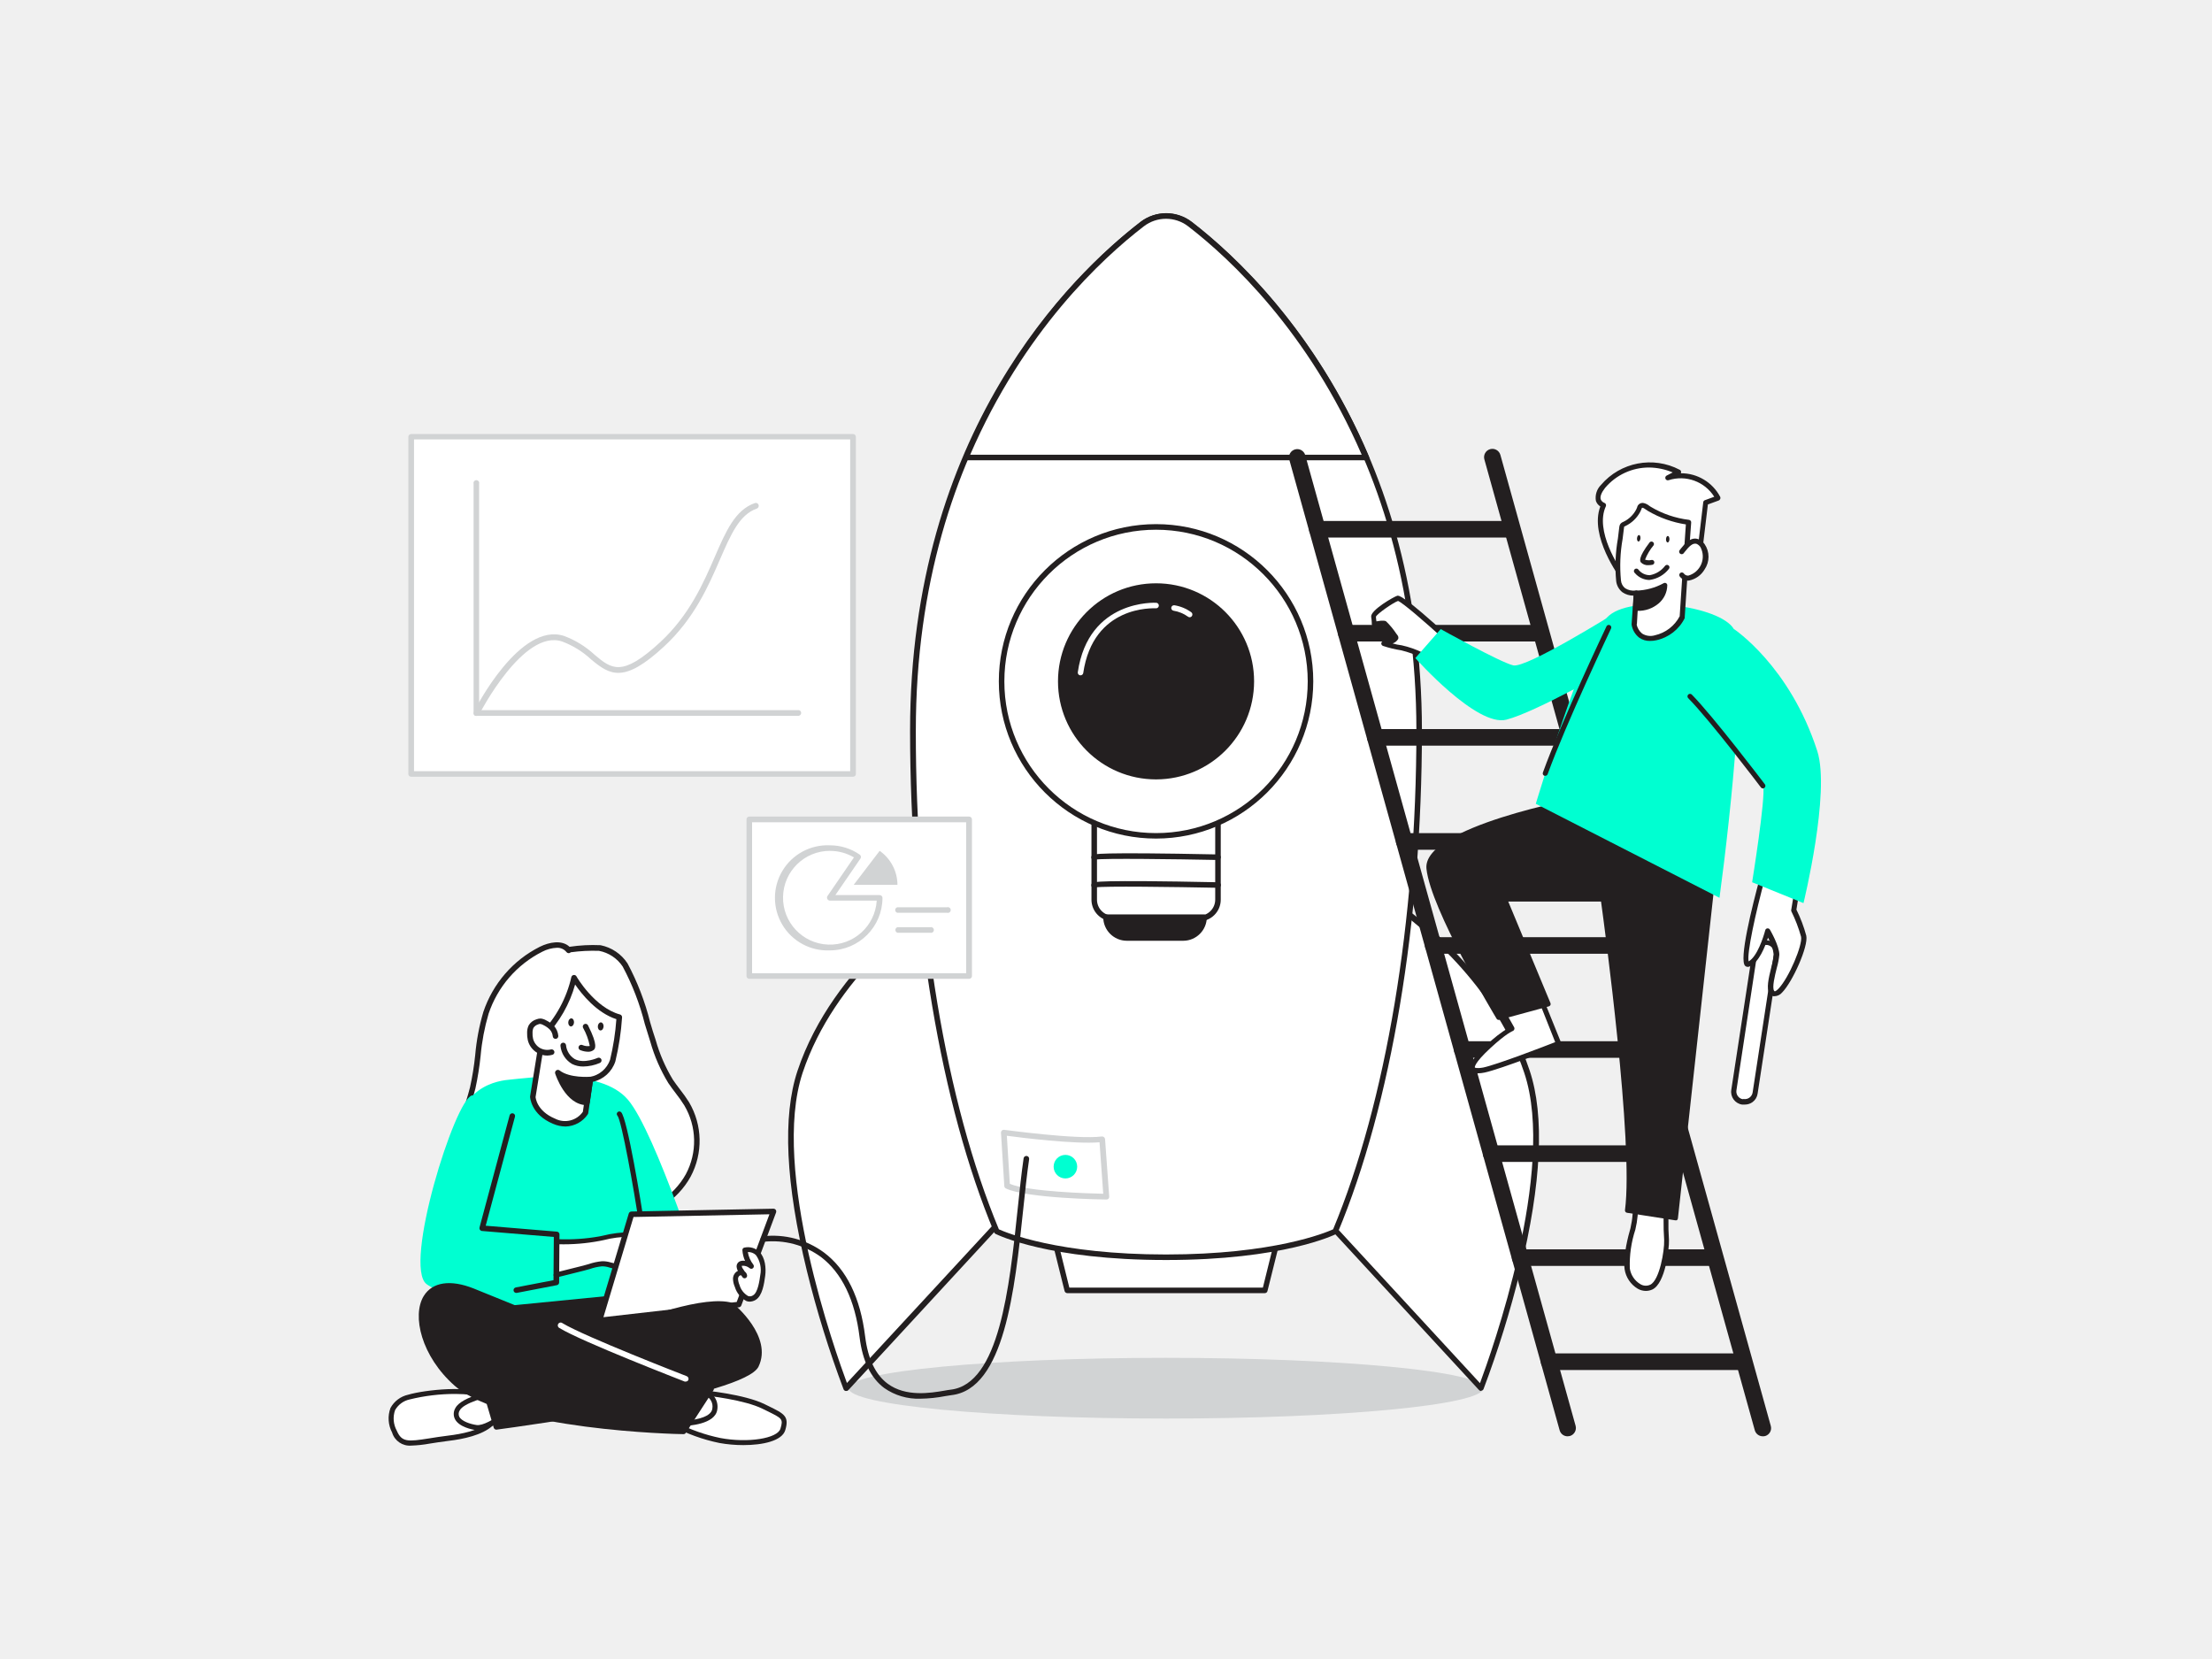
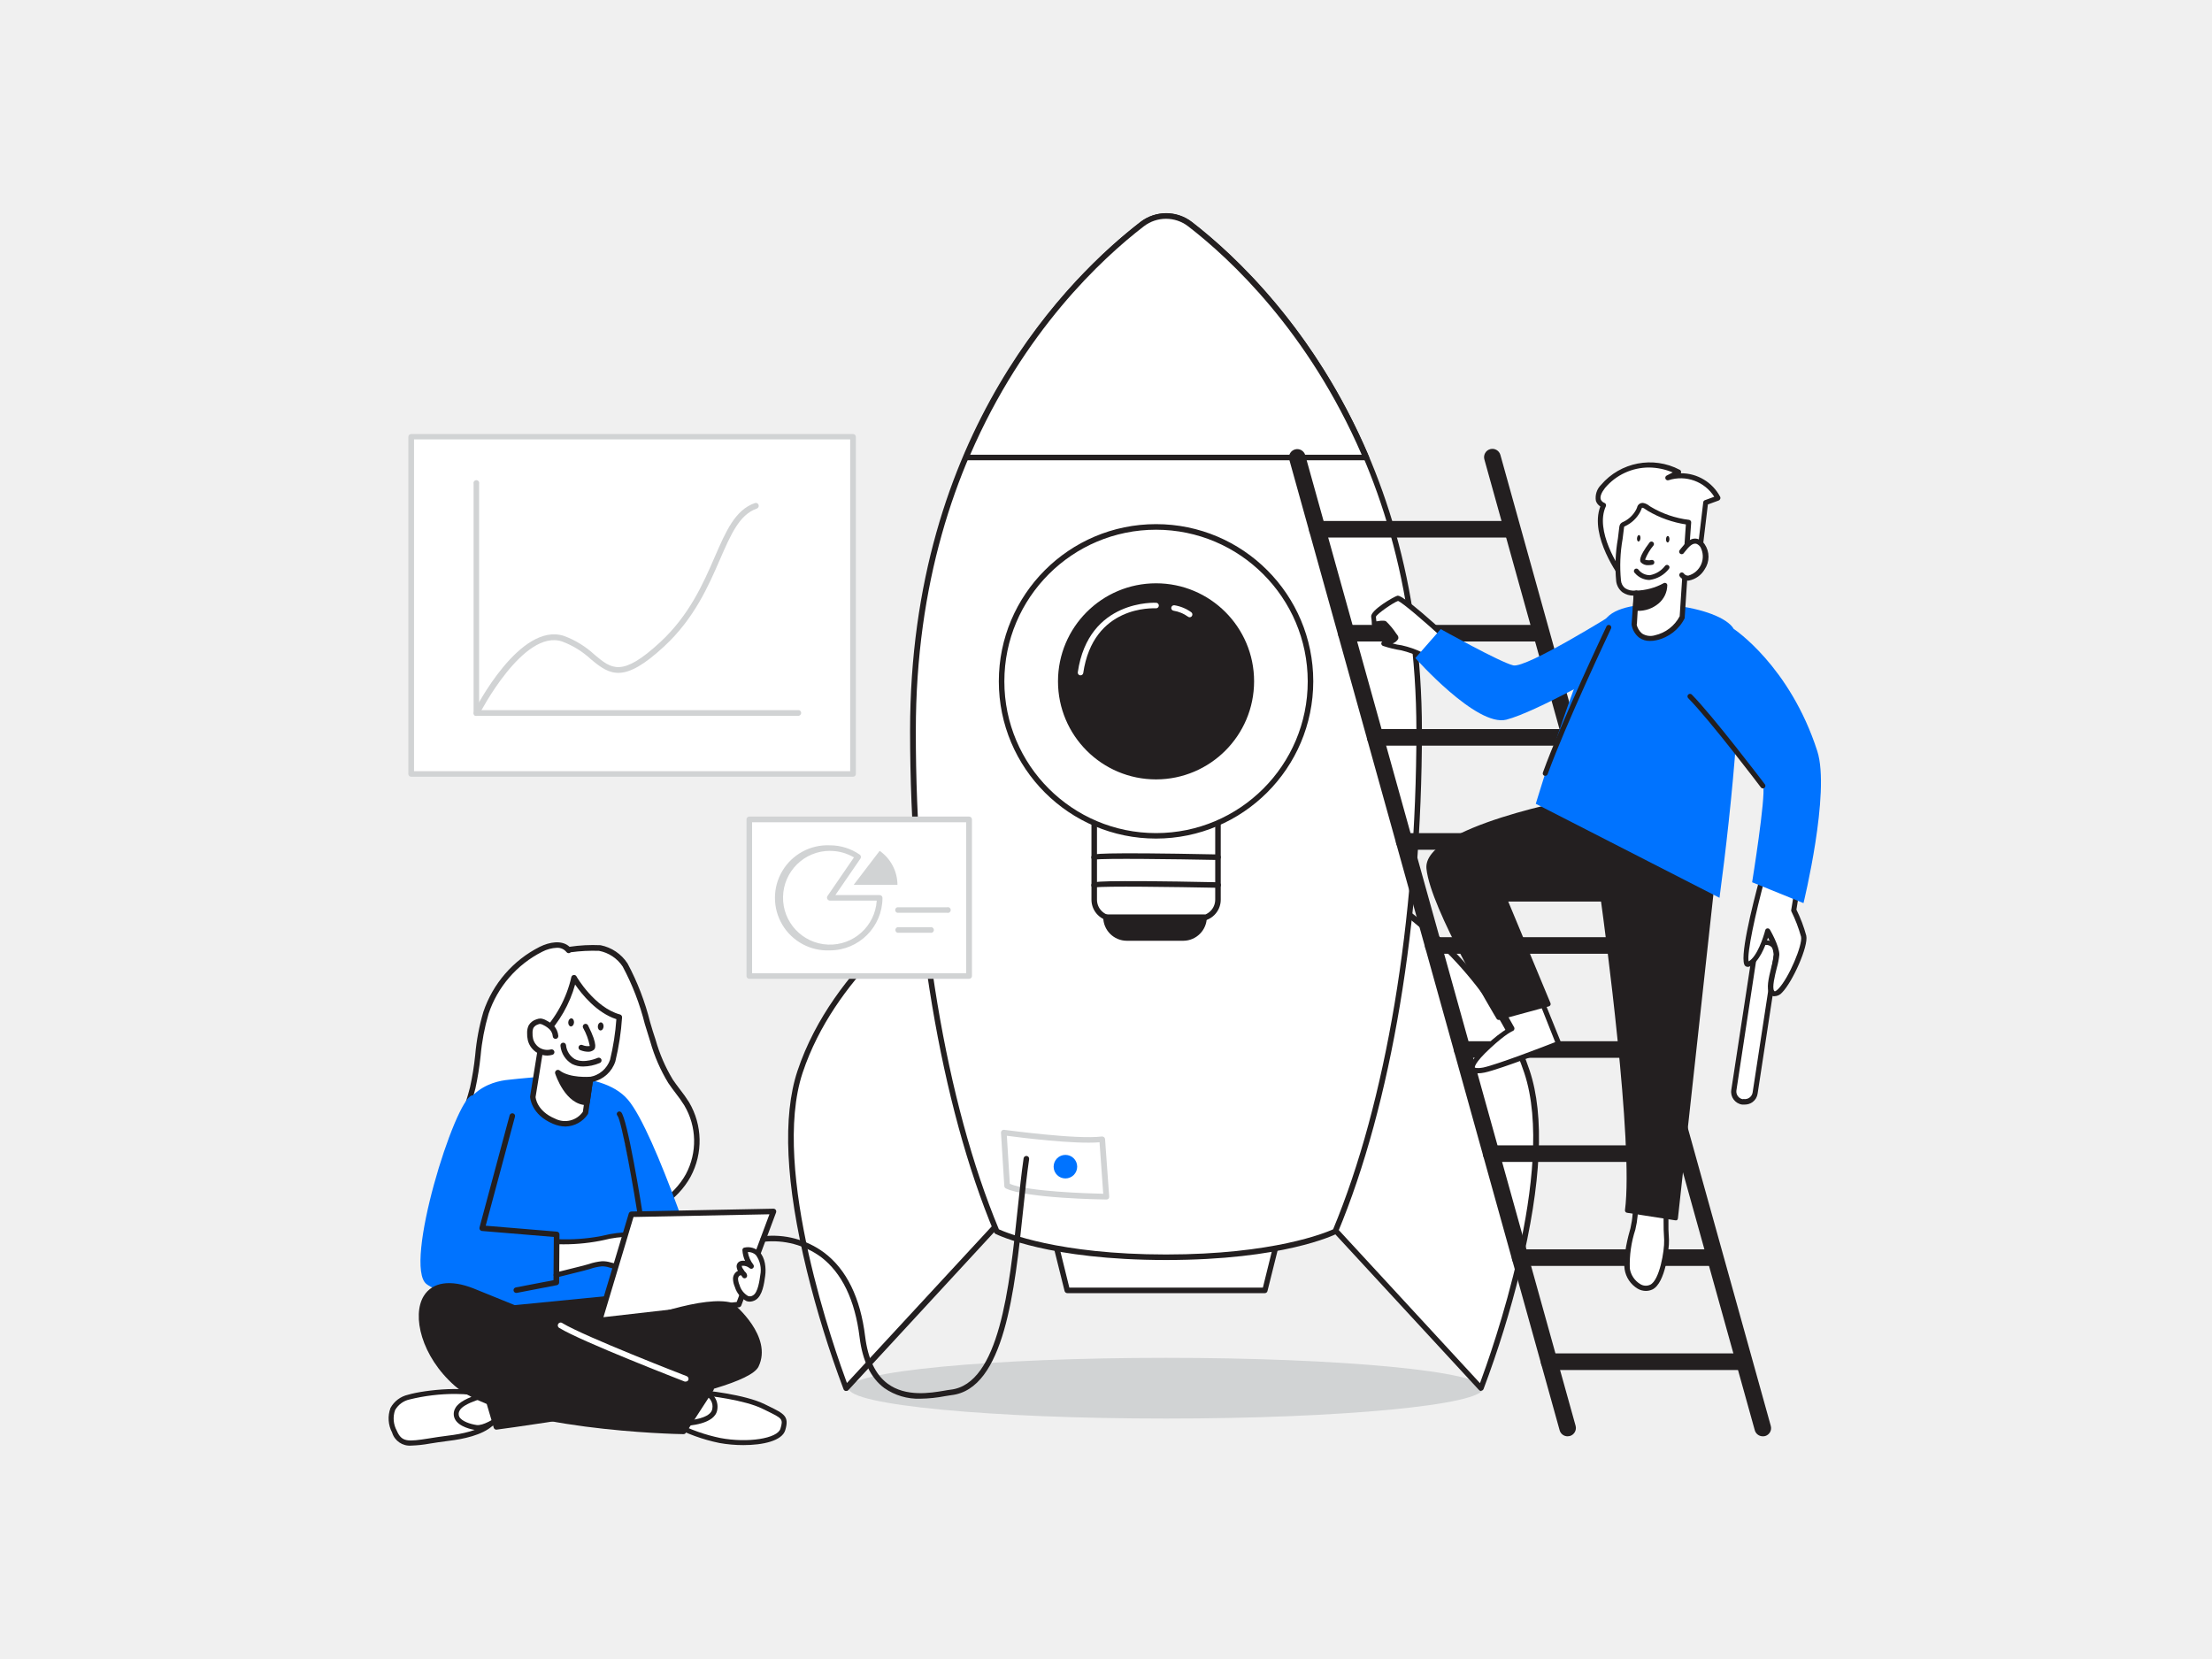
<svg xmlns="http://www.w3.org/2000/svg" viewBox="0 0 400 300" data-imageid="startup-flatline-0066b" imageName="Startup" class="illustrations_image" style="width: 144px;">
  <g id="_288_startup_flatline" data-name="#288_startup_flatline">
    <ellipse cx="210.85" cy="251.03" rx="57.4" ry="5.49" fill="#d1d3d4" />
    <polygon points="192.98 233.34 228.72 233.34 233 216.17 188.69 216.17 192.98 233.34" fill="#fff" />
    <path d="M228.72,233.84H193a.51.51,0,0,1-.49-.38l-4.28-17.17a.48.48,0,0,1,.09-.43.49.49,0,0,1,.39-.19H233a.51.51,0,0,1,.4.19.51.51,0,0,1,.09.43l-4.29,17.17A.49.49,0,0,1,228.72,233.84Zm-35.35-1h35l4-16.17h-43Z" fill="#231f20" />
    <path d="M250.91,162.58s18.72,11.71,25.23,31.22S267.81,251,267.81,251l-34.07-36.94Z" fill="#fff" />
    <path d="M267.81,251.53a.48.48,0,0,1-.36-.17l-34.08-36.93a.54.54,0,0,1-.11-.5l17.17-51.5a.52.52,0,0,1,.31-.32.5.5,0,0,1,.43,0c.19.12,19,12,25.44,31.48,2.73,8.18,2.15,20.36-1.71,36.21a187,187,0,0,1-6.62,21.36.49.49,0,0,1-.37.31ZM234.31,214l33.32,36.12c2-5.4,13.9-38.53,8-56.13-5.75-17.27-21.39-28.51-24.49-30.6Z" fill="#231f20" />
    <path d="M169.92,162.58s-18.73,11.71-25.23,31.22S153,251,153,251l34.08-36.94Z" fill="#fff" />
    <path d="M153,251.53h-.09a.49.49,0,0,1-.37-.31,187,187,0,0,1-6.62-21.36c-3.87-15.85-4.44-28-1.71-36.21,6.48-19.45,25.25-31.36,25.44-31.48a.5.5,0,0,1,.43,0,.52.52,0,0,1,.31.32l17.16,51.5a.51.51,0,0,1-.1.5l-34.08,36.93A.48.48,0,0,1,153,251.53Zm16.64-88.17c-3.09,2.09-18.73,13.33-24.49,30.6-5.87,17.6,6,50.73,8,56.13L186.52,214Z" fill="#231f20" />
    <path d="M180.24,222.67c-9.32-22.28-15.17-54.58-15.17-90.52,0-54.46,30-82.82,41.45-91.63a7.07,7.07,0,0,1,8.65,0c11.42,8.81,41.46,37.17,41.46,91.63,0,35.94-5.86,68.24-15.17,90.52,0,0-9.28,4.68-30.61,4.68S180.24,222.67,180.24,222.67Z" fill="#fff" />
    <path d="M210.85,227.85c-21.21,0-30.45-4.54-30.84-4.73a.47.47,0,0,1-.23-.25c-9.67-23.13-15.21-56.2-15.21-90.72,0-54.05,29.12-82.36,41.64-92a7.61,7.61,0,0,1,9.27,0c12.52,9.67,41.65,38,41.65,92,0,34.52-5.55,67.59-15.21,90.72a.49.49,0,0,1-.24.25C241.3,223.31,232.05,227.85,210.85,227.85Zm-30.22-5.55c1.32.6,10.78,4.55,30.22,4.55s28.9-3.95,30.22-4.55c9.57-23,15.06-55.84,15.06-90.15,0-53.6-28.86-81.66-41.26-91.23a6.57,6.57,0,0,0-8,0c-12.41,9.57-41.26,37.62-41.26,91.23C165.57,166.46,171.05,199.3,180.63,222.3Z" fill="#231f20" />
    <path d="M215.17,40.52A106.12,106.12,0,0,1,247,82.73H174.68a106.12,106.12,0,0,1,31.84-42.21A7.07,7.07,0,0,1,215.17,40.52Z" fill="#fff" />
    <path d="M247,83.23H174.68a.5.5,0,0,1-.42-.23.49.49,0,0,1,0-.47c9.74-22.93,24.23-36.41,32-42.41a7.61,7.61,0,0,1,9.27,0h0c7.77,6,22.26,19.48,32,42.41a.49.49,0,0,1,0,.47A.5.5,0,0,1,247,83.23Zm-71.58-1h70.82c-9.65-22.3-23.78-35.44-31.39-41.31h0a6.57,6.57,0,0,0-8,0C199.21,46.79,185.08,59.93,175.44,82.23Z" fill="#231f20" />
    <path d="M197.87,143.72h22.38a0,0,0,0,1,0,0v19a3.4,3.4,0,0,1-3.4,3.4H201.27a3.4,3.4,0,0,1-3.4-3.4v-19A0,0,0,0,1,197.87,143.72Z" fill="#fff" />
    <path d="M216.84,166.6H201.27a3.91,3.91,0,0,1-3.9-3.91v-19a.5.5,0,0,1,.5-.5h22.38a.5.5,0,0,1,.5.5v19A3.91,3.91,0,0,1,216.84,166.6Zm-18.47-22.38v18.47a2.91,2.91,0,0,0,2.9,2.91h15.57a2.92,2.92,0,0,0,2.91-2.91V144.22Z" fill="#231f20" />
    <circle cx="209.06" cy="123.22" r="27.92" fill="#fff" />
    <path d="M209.06,151.64a28.43,28.43,0,1,1,28.42-28.43A28.46,28.46,0,0,1,209.06,151.64Zm0-55.85a27.43,27.43,0,1,0,27.42,27.42A27.46,27.46,0,0,0,209.06,95.79Z" fill="#231f20" />
    <circle cx="209.06" cy="123.22" r="17.23" fill="#231f20" />
    <path d="M209.06,140.94a17.73,17.73,0,1,1,17.72-17.73A17.75,17.75,0,0,1,209.06,140.94Zm0-34.45a16.73,16.73,0,1,0,16.72,16.72A16.74,16.74,0,0,0,209.06,106.49Z" fill="#231f20" />
    <path d="M195.39,122.12h-.07a.49.49,0,0,1-.42-.56C196.83,108.3,209,109,209.09,109a.5.5,0,0,1-.07,1c-.46,0-11.34-.6-13.14,11.73A.5.5,0,0,1,195.39,122.12Z" fill="#fff" />
    <path d="M215.13,111.62a.51.51,0,0,1-.31-.11,6.11,6.11,0,0,0-2.59-1.07.5.5,0,0,1-.43-.56.51.51,0,0,1,.56-.43,7.1,7.1,0,0,1,3.07,1.27.5.5,0,0,1,.09.7A.5.5,0,0,1,215.13,111.62Z" fill="#fff" />
    <path d="M183.62,214.92a.49.49,0,0,1-.47-.34,398.4,398.4,0,0,1-11.73-46.89.5.5,0,0,1,.4-.58.49.49,0,0,1,.58.4,398.39,398.39,0,0,0,11.69,46.75.5.5,0,0,1-.31.63Z" fill="#fff" />
    <path d="M197.87,160c0-.46,22.38,0,22.38,0" fill="#fff" />
    <path d="M220.25,160.54h0c-7.94-.16-20.8-.33-22.11-.07a.5.5,0,0,1-.6-.8c.19-.19.59-.58,22.73-.13a.5.5,0,0,1,0,1Z" fill="#231f20" />
    <path d="M197.87,155c0-.46,22.38,0,22.38,0" fill="#fff" />
    <path d="M220.25,155.51h0c-7.94-.16-20.8-.32-22.11-.07a.5.5,0,0,1-.6-.8c.19-.19.59-.58,22.73-.13a.52.52,0,0,1,.49.51A.51.51,0,0,1,220.25,155.51Z" fill="#231f20" />
    <path d="M200,165.85h17.73a0,0,0,0,1,0,0v0a3.77,3.77,0,0,1-3.77,3.77H203.77a3.77,3.77,0,0,1-3.77-3.77v0A0,0,0,0,1,200,165.85Z" fill="#231f20" />
    <path d="M214,170.12H203.77a4.27,4.27,0,0,1-4.27-4.27.5.5,0,0,1,.5-.5h17.73a.5.5,0,0,1,.5.5A4.27,4.27,0,0,1,214,170.12Zm-13.42-3.77a3.27,3.27,0,0,0,3.23,2.77H214a3.27,3.27,0,0,0,3.23-2.77Z" fill="#231f20" />
    <path d="M181.51,204.79s13.12,1.81,17.79,1.21l.76,10.4s-14.32-.19-17.94-2Z" fill="#fff" />
    <path d="M200.06,216.91h0c-.59,0-14.48-.21-18.16-2a.5.5,0,0,1-.29-.43l-.6-9.63a.53.53,0,0,1,.16-.41.51.51,0,0,1,.42-.13c.14,0,13.1,1.79,17.66,1.2a.51.51,0,0,1,.39.12.52.52,0,0,1,.19.36l.75,10.4a.51.51,0,0,1-.14.39A.52.52,0,0,1,200.06,216.91Zm-17.45-2.83c3.42,1.42,14.29,1.73,16.89,1.79l-.67-9.31c-4.46.38-14.18-.83-16.76-1.18Z" fill="#d1d3d4" />
    <path d="M82.82,217.43A10.82,10.82,0,0,0,88,222.08c1.86.78,4,.57,5.93,1,5.53,1.11,11.13.33,16.5-1.23s11.21-4.22,14-9.26a13.25,13.25,0,0,0-.27-12.94c-.87-1.44-2-2.69-2.93-4.09a29.38,29.38,0,0,1-3.17-7.31c-1.44-4.54-2.55-9.59-5-13.72a7.17,7.17,0,0,0-4.59-3.06c-.54-.14-5.85.08-5.6.41-1.1-1.46-3.39-1-5-.19a20,20,0,0,0-10,11.5c-1.45,4.36-1.34,9.09-2.4,13.56-.83,3.49-2.35,6.77-3.25,10.24S81.11,214.28,82.82,217.43Z" fill="#fff" />
    <path d="M99.34,224.07a28,28,0,0,1-5.48-.53,17.79,17.79,0,0,0-2.21-.27,12,12,0,0,1-3.81-.73,11.26,11.26,0,0,1-5.46-4.87c-1.55-2.85-1.76-6.5-.64-10.84.44-1.66,1-3.29,1.57-4.88A51.11,51.11,0,0,0,85,196.6a51.68,51.68,0,0,0,.93-5.79A39.84,39.84,0,0,1,87.4,183a20.49,20.49,0,0,1,10.21-11.79c1.69-.84,4-1.3,5.38,0a28.63,28.63,0,0,1,5.6-.29,7.6,7.6,0,0,1,4.89,3.3,46.25,46.25,0,0,1,4.08,10.61c.32,1.08.63,2.16,1,3.21a29,29,0,0,0,3.11,7.19c.4.6.86,1.2,1.29,1.77a26.31,26.31,0,0,1,1.65,2.33,13.72,13.72,0,0,1,.28,13.44c-2.35,4.29-7,7.4-14.26,9.5A40.53,40.53,0,0,1,99.34,224.07Zm1.35-52.68a6.23,6.23,0,0,0-2.63.71,19.49,19.49,0,0,0-9.71,11.22,39.31,39.31,0,0,0-1.44,7.61,54.41,54.41,0,0,1-.94,5.9,54.15,54.15,0,0,1-1.71,5.46c-.56,1.56-1.13,3.17-1.55,4.79-.73,2.81-1.22,6.84.55,10.12h0a10.25,10.25,0,0,0,5,4.42,11.39,11.39,0,0,0,3.51.66,18.58,18.58,0,0,1,2.32.28c4.79,1,10.11.56,16.26-1.22,7-2,11.45-5,13.67-9a12.68,12.68,0,0,0-.27-12.44,25.08,25.08,0,0,0-1.58-2.24c-.45-.59-.91-1.2-1.33-1.83a30.09,30.09,0,0,1-3.24-7.44c-.33-1.06-.65-2.14-1-3.23a45.35,45.35,0,0,0-4-10.38,6.63,6.63,0,0,0-4.28-2.84,30.73,30.73,0,0,0-5.11.26.13.13,0,0,1-.07.06.5.5,0,0,1-.7-.09A2.09,2.09,0,0,0,100.69,171.39Z" fill="#231f20" />
    <path d="M126.28,251.82c1,0,8.35.8,11.79,2.51s4.19,1.84,3.49,4.15-6.76,2.88-11.38,2a31,31,0,0,1-8.51-3.09Z" fill="#fff" />
    <path d="M134.43,261.32a24.49,24.49,0,0,1-4.33-.38,31.45,31.45,0,0,1-8.66-3.15.46.46,0,0,1-.12-.69l4.61-5.57a.42.42,0,0,1,.34-.17c1.07,0,8.48.81,12,2.56l.78.38c2.77,1.36,3.7,1.82,2.95,4.32C141.42,260.56,137.94,261.32,134.43,261.32Zm-12.05-4.06a30.85,30.85,0,0,0,7.89,2.78c4.94.93,10.32.1,10.86-1.69s.3-1.86-2.48-3.23l-.78-.38c-3.16-1.57-9.84-2.4-11.38-2.46Z" fill="#231f20" />
    <path d="M127.27,251.8a2.65,2.65,0,0,1,2,3c-.33,2.45-5.51,2.55-5.81,2.56S127.27,251.8,127.27,251.8Z" fill="#fff" />
    <path d="M123.45,257.82a.48.48,0,0,1-.42-.26c-.16-.3-.24-.47,3.87-6a.46.46,0,0,1,.47-.18,3.08,3.08,0,0,1,2.34,3.51c-.36,2.7-5.27,2.94-6.25,3Zm4-5.49c-1.28,1.74-2.6,3.59-3.22,4.54,1.89-.15,4.4-.71,4.58-2.13A2.13,2.13,0,0,0,127.44,252.33Z" fill="#231f20" />
    <path d="M88.84,257.41c-.16.08-1.56,1.91-7.71,2.65s-8.43,2.05-9.8-1.18-.43-5.31,2.6-6.23,11.38-1.69,13-.15S88.84,257.41,88.84,257.41Z" fill="#fff" />
    <path d="M74.36,261.41a3.32,3.32,0,0,1-3.45-2.35,5.45,5.45,0,0,1-.3-4.45,4.82,4.82,0,0,1,3.19-2.4c3-.9,11.61-1.78,13.46,0s2,5.06,2,5.21a.46.46,0,0,1-.19.41c-1.88,1.7-5.33,2.41-7.92,2.72-1.32.16-2.45.34-3.45.5A22.24,22.24,0,0,1,74.36,261.41Zm8-9.34a34.26,34.26,0,0,0-8.31,1A4,4,0,0,0,71.44,255a4.57,4.57,0,0,0,.31,3.71c.9,2.1,2,2,5.83,1.4,1-.16,2.16-.35,3.5-.51,2.41-.29,5.61-.93,7.28-2.38-.09-.75-.47-3.2-1.73-4.38C86.05,252.29,84.37,252.07,82.37,252.07Z" fill="#231f20" />
    <path d="M90.8,256.09s-2.79,2.33-4.65,2.06-4.43-1.29-3.39-3.3,7.69-3.21,7.69-3.21Z" fill="#fff" />
    <path d="M86.46,258.62a2.42,2.42,0,0,1-.38,0c-.7-.11-3.07-.56-3.81-2a2.06,2.06,0,0,1,.08-2c1.11-2.15,7.32-3.33,8-3.45a.47.47,0,0,1,.54.41l.34,4.46a.42.42,0,0,1-.16.38C91,256.54,88.45,258.62,86.46,258.62ZM90,252.18c-2.06.42-6.17,1.51-6.88,2.88a1.18,1.18,0,0,0-.07,1.13c.43.83,2,1.33,3.13,1.5s3.24-1.12,4.1-1.8Z" fill="#231f20" />
    <path d="M124.3,236.54S121.36,248,110.63,250.2s-16.28,1.61-20.08-5.63-1.29-11.68-1.29-11.68l33.86-.67Z" fill="#231f20" />
    <path d="M101.75,251.83c-5.29,0-8.93-1.85-11.65-7-3.88-7.4-1.38-12-1.27-12.15a.49.49,0,0,1,.42-.26l33.86-.67a.55.55,0,0,1,.5.37l1.17,4.32a.53.53,0,0,1,0,.25c0,.12-3.14,11.8-14,14A46.52,46.52,0,0,1,101.75,251.83ZM89.58,233.39c-.42,1-1.71,5,1.41,10.94,3.77,7.19,9.31,7.47,19.54,5.38,9.7-2,12.89-12,13.25-13.17l-1-3.81Z" fill="#231f20" />
-     <path d="M86.71,236.64s-5.55-17.93-4.82-29.16S90,195.41,92.49,195.2s16-2.28,21.06,3.66,13.93,33.76,13.93,33.76Z" fill="#00ffd1" class="target-color" />
+     <path d="M86.71,236.64s-5.55-17.93-4.82-29.16S90,195.41,92.49,195.2s16-2.28,21.06,3.66,13.93,33.76,13.93,33.76Z" fill="#0073ff" class="target-color" />
    <path d="M106.75,195.23l-.88,6a4.43,4.43,0,0,1-5.66,1.53c-3.79-1.57-3.86-4.46-3.86-4.46l1.8-11.09a21.76,21.76,0,0,0,5.66-10.41s3.34,5.83,8.18,7.14a46.84,46.84,0,0,1-1.19,7.84C110,194.68,106.81,195.2,106.75,195.23Z" fill="#fff" />
    <path d="M102.26,203.71a5.77,5.77,0,0,1-2.25-.49c-4-1.67-4.15-4.78-4.16-4.91l1.8-11.18a.56.56,0,0,1,.16-.29,21.4,21.4,0,0,0,5.51-10.16.49.49,0,0,1,.42-.37.5.5,0,0,1,.5.24c0,.06,3.3,5.67,7.88,6.9a.51.51,0,0,1,.37.52,47,47,0,0,1-1.21,7.95,5.53,5.53,0,0,1-4.08,3.71l-.83,5.68a.4.4,0,0,1-.07.18A5,5,0,0,1,102.26,203.71Zm-3.65-16.25-1.76,10.92s.14,2.51,3.55,3.92a3.93,3.93,0,0,0,5-1.25l.85-5.89a.55.55,0,0,1,.25-.36l.2-.07a4.68,4.68,0,0,0,3.62-3.09,44.48,44.48,0,0,0,1.14-7.34c-3.6-1.16-6.3-4.58-7.46-6.27A22.13,22.13,0,0,1,98.61,187.46Zm7.26,13.77h0Z" fill="#231f20" />
    <path d="M100.48,187.38a2.61,2.61,0,0,0-.65-1.51,4.61,4.61,0,0,0-1.27-.91,2,2,0,0,0-.81-.28,1.52,1.52,0,0,0-.59.12,2,2,0,0,0-1.1.84,2.37,2.37,0,0,0-.23,1.12,4.66,4.66,0,0,0,.11,1.24,3.16,3.16,0,0,0,3.87,2.28" fill="#fff" />
    <path d="M99,190.88a3.64,3.64,0,0,1-3.55-2.76,5.1,5.1,0,0,1-.13-1.37,2.92,2.92,0,0,1,.29-1.35A2.45,2.45,0,0,1,97,184.33a2.08,2.08,0,0,1,.78-.15,2.51,2.51,0,0,1,1,.34,5.2,5.2,0,0,1,1.4,1,3.07,3.07,0,0,1,.78,1.8.5.5,0,1,1-1,.08,2.09,2.09,0,0,0-.53-1.21,4.09,4.09,0,0,0-1.14-.81,1.6,1.6,0,0,0-.59-.22.81.81,0,0,0-.4.09,1.5,1.5,0,0,0-.83.61,2,2,0,0,0-.17.89,4,4,0,0,0,.1,1.11,2.74,2.74,0,0,0,1.23,1.64,2.68,2.68,0,0,0,2,.27.51.51,0,0,1,.61.36.49.49,0,0,1-.35.61A3.71,3.71,0,0,1,99,190.88Z" fill="#231f20" />
    <path d="M105.9,185.67s1.7,3.34,1.14,3.82-1.89,0-1.89,0" fill="#fff" />
    <path d="M106.34,190.19a3.92,3.92,0,0,1-1.37-.28.5.5,0,1,1,.36-.93,2.37,2.37,0,0,0,1.32.17,10.81,10.81,0,0,0-1.19-3.25.5.5,0,1,1,.89-.45c1.87,3.69,1.23,4.24,1,4.42A1.54,1.54,0,0,1,106.34,190.19Z" fill="#231f20" />
    <ellipse cx="103.28" cy="184.88" rx="0.73" ry="0.52" transform="translate(-89.38 272.8) rotate(-85.34)" fill="#231f20" />
    <ellipse cx="108.63" cy="185.62" rx="0.73" ry="0.52" transform="translate(-84.55 280.15) rotate(-85.74)" fill="#231f20" />
    <path d="M105.46,192.86a4.45,4.45,0,0,1-2-.45,4.29,4.29,0,0,1-2.11-3.27.5.5,0,1,1,1-.17,3.33,3.33,0,0,0,1.59,2.55c1.68.88,4.11-.21,4.13-.22a.52.52,0,0,1,.67.25.51.51,0,0,1-.25.66A7.92,7.92,0,0,1,105.46,192.86Z" fill="#231f20" />
    <path d="M106.75,195.23s-3.86.32-5.88-1.26c0,0,1.7,5.39,5.28,5.38Z" fill="#231f20" />
    <path d="M106.13,199.85c-3.88,0-5.66-5.49-5.74-5.73a.52.52,0,0,1,.2-.56.5.5,0,0,1,.59,0c1.84,1.44,5.49,1.16,5.53,1.15a.52.52,0,0,1,.4.16.45.45,0,0,1,.13.41l-.6,4.12A.49.49,0,0,1,106.13,199.85Zm-4.26-4.75c.66,1.39,1.95,3.45,3.85,3.72l.45-3.06A11.86,11.86,0,0,1,101.87,195.1Z" fill="#231f20" />
-     <path d="M85.36,198.09c-3.07.61-12.55,30.92-8.21,34.13,6.78,5,27.46-1.83,27.46-1.83l-2.07-8.92s-14.93.71-15.2-2.35,8.34-17.43,7.13-19.53S85.36,198.09,85.36,198.09Z" fill="#00ffd1" class="target-color" />
+     <path d="M85.36,198.09c-3.07.61-12.55,30.92-8.21,34.13,6.78,5,27.46-1.83,27.46-1.83l-2.07-8.92s-14.93.71-15.2-2.35,8.34-17.43,7.13-19.53S85.36,198.09,85.36,198.09Z" fill="#0073ff" class="target-color" />
    <path d="M101,224.5a34.74,34.74,0,0,0,7.42-.5,22.35,22.35,0,0,1,5.54-.75,20.79,20.79,0,0,1,7.18,1.49.54.54,0,0,1,.25.16c.22.3-.29.61-.67.62a9.69,9.69,0,0,1-2.93-.31,28.54,28.54,0,0,1,6.68,3.38c.24.16.5.42.39.69s-.58.22-.89.09L118.57,227a13.68,13.68,0,0,1,3.84,2.23c.16.14.34.32.3.53-.07.37-.61.31-.94.15a31.14,31.14,0,0,1-4.7-2.74l3.35,2.46c0,.27-.23.5-.5.52a1.56,1.56,0,0,1-.77-.25l-3.72-2.06,2.33,1.57c.37.24.78.64.61,1.05s-.9.34-1.38.14a27.82,27.82,0,0,0-5.94-1.7,9.27,9.27,0,0,0-2.19-.4,19.78,19.78,0,0,0-3.34.8c-1.65.4-3.31.82-5,1.24" fill="#fff" />
    <path d="M117.78,231.27a2.67,2.67,0,0,1-1-.22,27.45,27.45,0,0,0-5.84-1.67c-.26,0-.51-.12-.76-.18a4.24,4.24,0,0,0-1.33-.21,9.21,9.21,0,0,0-2.2.49c-.36.1-.71.21-1.05.29L100.68,231a.45.45,0,0,1-.56-.33.46.46,0,0,1,.33-.55l5-1.25c.33-.08.66-.18,1-.28a10.4,10.4,0,0,1,2.41-.52,5,5,0,0,1,1.61.23,5.49,5.49,0,0,0,.7.17,28.06,28.06,0,0,1,6,1.73,1.36,1.36,0,0,0,.76.13c0-.08-.06-.28-.43-.53l-2.32-1.56a.46.46,0,0,1,.47-.78l3.72,2.06a2,2,0,0,0,.3.14l-2.87-2.1a.47.47,0,0,1-.1-.64.46.46,0,0,1,.64-.1,31.33,31.33,0,0,0,4.62,2.7l.09,0a13.34,13.34,0,0,0-2.47-1.59l-1.19-.52a.45.45,0,0,1-.24-.59.46.46,0,0,1,.58-.26c.42.16.84.34,1.24.54l4.17,1.81.08,0h0a27.41,27.41,0,0,0-6.57-3.32.46.46,0,0,1,.27-.88,9.37,9.37,0,0,0,2.79.3h0a21,21,0,0,0-6.81-1.36,18.84,18.84,0,0,0-4.74.6l-.68.14A35.1,35.1,0,0,1,101,225a.44.44,0,0,1-.44-.46.46.46,0,0,1,.46-.45,34.87,34.87,0,0,0,7.32-.5l.68-.14a20.35,20.35,0,0,1,5-.62,21.22,21.22,0,0,1,7.35,1.53,1,1,0,0,1,.44.31.67.67,0,0,1,.07.72,1.26,1.26,0,0,1-1,.62,29.54,29.54,0,0,1,3.89,2.25c.75.51.63,1,.55,1.23a.76.76,0,0,1-.43.43,1.48,1.48,0,0,1-1.06-.09l-.64-.28a.91.91,0,0,1,0,.37.76.76,0,0,1-.41.54,1.42,1.42,0,0,1-1.18-.07c-.24-.11-.49-.23-.73-.36a.76.76,0,0,1-.15.26,1,1,0,0,1-.75.38,1.94,1.94,0,0,1-1-.3l-.06,0a1.05,1.05,0,0,1-.07.37.93.93,0,0,1-.53.52A1.16,1.16,0,0,1,117.78,231.27Z" fill="#231f20" />
    <path d="M112,201.43c.84.82,3.18,13.91,4.06,20.1" fill="#fff" />
    <path d="M116.05,222a.45.45,0,0,1-.45-.39c-1-6.84-3.22-19-3.93-19.84a.45.45,0,0,1,0-.65.46.46,0,0,1,.65,0c1.11,1.08,3.65,16.51,4.19,20.36a.45.45,0,0,1-.38.52Z" fill="#231f20" />
    <path d="M93.36,233.8a.5.5,0,0,1-.49-.4.5.5,0,0,1,.4-.59l6.82-1.31.06-7.82-13-1.08a.52.52,0,0,1-.37-.22.5.5,0,0,1-.07-.41l5.45-20.29a.5.5,0,0,1,.61-.35.48.48,0,0,1,.35.61l-5.29,19.71,12.88,1.07a.5.5,0,0,1,.46.5l-.06,8.69a.5.5,0,0,1-.41.49l-7.22,1.39Z" fill="#231f20" />
    <polygon points="133.58 235.9 139.87 219.07 114.18 219.58 108.42 238.78 133.58 235.9" fill="#fff" />
    <path d="M108.42,239.27a.49.49,0,0,1-.38-.18.51.51,0,0,1-.1-.46l5.76-19.19a.51.51,0,0,1,.47-.36l25.69-.51a.52.52,0,0,1,.42.21.56.56,0,0,1,.06.47l-6.29,16.83a.52.52,0,0,1-.42.32l-25.15,2.87Zm6.14-19.2-5.44,18.12,24.1-2.75,5.92-15.86Zm19,15.83h0Z" fill="#231f20" />
    <path d="M132.21,236.06s7,5.66,4.5,10.85S89.76,258,89.76,258l-2-6.78S122.68,233.41,132.21,236.06Z" fill="#231f20" />
    <path d="M89.76,258.53a.5.5,0,0,1-.48-.36l-2-6.78a.51.51,0,0,1,.25-.59c1.44-.73,35.21-17.89,44.82-15.22a.51.51,0,0,1,.18.09c.3.24,7.25,6,4.64,11.45-2.51,5.29-42.75,10.79-47.34,11.4Zm-1.41-7,1.77,6c17.77-2.39,44.43-7.19,46.14-10.78,2.13-4.49-3.54-9.55-4.29-10.19C123.12,234.24,92.1,249.62,88.35,251.5Z" fill="#231f20" />
    <path d="M85.44,233.46s34.58,14,43.16,17.67l-5,7.71s-31.93-.62-41.09-8.65S74,228.81,85.44,233.46Z" fill="#231f20" />
    <path d="M123.61,259.34h0c-1.31,0-32.22-.72-41.41-8.77-6-5.3-7.76-12.66-5.57-16.22,1.57-2.54,4.86-3,9-1.36h0c.34.14,34.68,14,43.16,17.68a.52.52,0,0,1,.29.31.52.52,0,0,1-.06.42l-5,7.71A.5.5,0,0,1,123.61,259.34ZM81.2,233a4.07,4.07,0,0,0-3.72,1.88c-2,3.2-.29,10,5.37,14.94,8.47,7.42,37.34,8.43,40.49,8.51l4.52-7c-9.31-4-42.27-17.29-42.61-17.43h0A10.93,10.93,0,0,0,81.2,233Z" fill="#231f20" />
    <path d="M133.7,229.18a1.31,1.31,0,0,0,.25.55l.67,1a.73.73,0,0,0-1-.5,1.18,1.18,0,0,0-.61,1.06,3.23,3.23,0,0,0,.3,1.26c.47,1.24,1.56,3.06,3.12,2.12,1.06-.64,1.36-2.89,1.51-4,.29-2.21-.38-5-3.22-4.61a5.41,5.41,0,0,0,1.17,3C135.43,228.57,133.57,227.88,133.7,229.18Z" fill="#fff" />
    <path d="M135.58,235.38a1.7,1.7,0,0,1-.59-.1,4.29,4.29,0,0,1-2.11-2.57,3.81,3.81,0,0,1-.33-1.43,1.6,1.6,0,0,1,.89-1.47h0a1.3,1.3,0,0,1-.21-.58h0a1,1,0,0,1,.55-1.14,1.59,1.59,0,0,1,.95-.08,5.59,5.59,0,0,1-.48-1.93.44.44,0,0,1,.38-.48,3,3,0,0,1,2.67.74c1.08,1.06,1.26,3,1.07,4.38s-.49,3.59-1.72,4.34A2.17,2.17,0,0,1,135.58,235.38Zm-1.67-4.75-.1,0a.73.73,0,0,0-.35.65,3.27,3.27,0,0,0,.27,1.09,3.36,3.36,0,0,0,1.56,2,1,1,0,0,0,.91-.15c.86-.51,1.15-2.7,1.28-3.63a4.61,4.61,0,0,0-.8-3.65,2,2,0,0,0-1.45-.53,5,5,0,0,0,1,2.28.48.48,0,0,1-.06.63.46.46,0,0,1-.62,0,1.89,1.89,0,0,0-1.38-.43c-.05,0,0,.16,0,.22h0a.91.91,0,0,0,.18.33l.33.5a1,1,0,0,1,.42.71.47.47,0,0,1-.3.48.46.46,0,0,1-.54-.18l-.22-.33Z" fill="#231f20" />
    <path d="M124,249.83a.63.63,0,0,1-.19,0c-.75-.3-18.6-7.21-22.64-9.68a.52.52,0,1,1,.54-.88c4,2.43,22.29,9.52,22.48,9.59a.53.53,0,0,1,.29.67A.5.5,0,0,1,124,249.83Z" fill="#fff" />
    <path d="M318.77,259.73a1.5,1.5,0,0,1-1.45-1.1L268.42,83.07a1.5,1.5,0,0,1,2.9-.8l48.89,175.56a1.49,1.49,0,0,1-1,1.85A1.83,1.83,0,0,1,318.77,259.73Z" fill="#231f20" />
    <path d="M283.47,259.73a1.48,1.48,0,0,1-1.44-1.1L233.13,83.07a1.5,1.5,0,0,1,2.89-.8l48.9,175.56a1.51,1.51,0,0,1-1.05,1.85A1.83,1.83,0,0,1,283.47,259.73Z" fill="#231f20" />
    <path d="M272.88,97.21H238.21a1.5,1.5,0,0,1,0-3h34.67a1.5,1.5,0,0,1,0,3Z" fill="#231f20" />
    <path d="M278.12,116H243.45a1.5,1.5,0,0,1,0-3h34.67a1.5,1.5,0,0,1,0,3Z" fill="#231f20" />
    <path d="M283.36,134.84H248.69a1.5,1.5,0,0,1,0-3h34.67a1.5,1.5,0,0,1,0,3Z" fill="#231f20" />
    <path d="M288.6,153.66H253.93a1.5,1.5,0,0,1,0-3H288.6a1.5,1.5,0,0,1,0,3Z" fill="#231f20" />
    <path d="M293.84,172.47H259.17a1.5,1.5,0,0,1,0-3h34.67a1.5,1.5,0,0,1,0,3Z" fill="#231f20" />
    <path d="M299.08,191.29H264.41a1.5,1.5,0,0,1,0-3h34.67a1.5,1.5,0,0,1,0,3Z" fill="#231f20" />
    <path d="M304.32,210.11H269.65a1.5,1.5,0,0,1,0-3h34.67a1.5,1.5,0,1,1,0,3Z" fill="#231f20" />
    <path d="M309.56,228.92H274.89a1.5,1.5,0,0,1,0-3h34.67a1.5,1.5,0,0,1,0,3Z" fill="#231f20" />
    <path d="M314.8,247.74H280.13a1.5,1.5,0,0,1,0-3H314.8a1.5,1.5,0,0,1,0,3Z" fill="#231f20" />
    <path d="M293.49,104.44s-5.93-7.87-3.51-13.08c0,0-2.22-.69-.11-3.4a11.09,11.09,0,0,1,13.67-2.61l-2,1a7.71,7.71,0,0,1,9.09,3.72l-2.22.81-1.3,10.87Z" fill="#fff" />
    <path d="M293.49,104.9a.44.44,0,0,1-.36-.19c-.25-.32-5.78-7.76-3.74-13.13a1.88,1.88,0,0,1-.8-1,3.29,3.29,0,0,1,.92-2.89,11.6,11.6,0,0,1,14.23-2.74.44.44,0,0,1,.26.4.46.46,0,0,1-.06.23,8,8,0,0,1,7.13,4.27.46.46,0,0,1,0,.38.48.48,0,0,1-.28.28l-1.95.71-1.27,10.6a.46.46,0,0,1-.36.39l-13.67,2.69Zm4.75-20.36a10.38,10.38,0,0,0-8,3.7c-.66.85-.93,1.55-.78,2.05a1.12,1.12,0,0,0,.65.64.44.44,0,0,1,.28.25.47.47,0,0,1,0,.37c-2.05,4.43,2.37,11.07,3.3,12.38l13.06-2.56L308,90.82a.44.44,0,0,1,.3-.37l1.69-.62a7.16,7.16,0,0,0-8.24-3,.46.46,0,0,1-.58-.25.46.46,0,0,1,.21-.58l1.1-.57A11.41,11.41,0,0,0,298.24,84.54Z" fill="#231f20" />
    <rect x="315.42" y="170.32" width="3.9" height="29.09" rx="1.87" transform="translate(603.08 415.67) rotate(-171.29)" fill="#fff" />
    <path d="M315.54,199.74l-.36,0-.17,0h0a2.32,2.32,0,0,1-1.94-2.64L316.91,172a2.3,2.3,0,0,1,.92-1.51,2.33,2.33,0,0,1,1.73-.43l.17,0a2.32,2.32,0,0,1,1.94,2.64l-3.84,25.08a2.3,2.3,0,0,1-.92,1.52A2.34,2.34,0,0,1,315.54,199.74Zm-.39-1,.17,0a1.42,1.42,0,0,0,1.61-1.18l3.84-25.07a1.39,1.39,0,0,0-.26-1.05,1.42,1.42,0,0,0-.92-.56l-.17,0a1.41,1.41,0,0,0-1.05.25,1.37,1.37,0,0,0-.55.92L314,197.17a1.42,1.42,0,0,0,1.18,1.61Z" fill="#231f20" />
    <path d="M318.77,158.51s-4.54,16.67-2.59,15.83c2.2-1,3.39-6,3.39-6s1.65,2.81,1.65,4.32-2.1,6.72-.44,7.06,5.73-8.4,5.27-10.42a26.09,26.09,0,0,0-1.8-4.73l.75-4.67" fill="#fff" />
    <path d="M320.88,180.15a.58.58,0,0,1-.19,0,1,1,0,0,1-.73-.51c-.55-.86-.2-2.55.37-4.83a12.75,12.75,0,0,0,.43-2.17,8.77,8.77,0,0,0-1.05-3.09c-.51,1.61-1.62,4.48-3.35,5.23a.72.72,0,0,1-.76-.1c-1.2-1,1.19-10.64,2.73-16.27a.45.45,0,0,1,.56-.32.46.46,0,0,1,.32.56c-1.79,6.56-3.35,13.8-3,15.2,1.54-.87,2.65-4.32,3-5.62a.45.45,0,0,1,.37-.35.47.47,0,0,1,.47.22c.07.12,1.71,2.93,1.71,4.54a12.84,12.84,0,0,1-.46,2.39c-.35,1.4-.88,3.52-.49,4.13a.2.2,0,0,0,.14.1s.19,0,.62-.43c1.94-2,4.43-8,4.12-9.44a26.17,26.17,0,0,0-1.77-4.62.47.47,0,0,1,0-.28l.76-4.68a.46.46,0,0,1,.52-.37.45.45,0,0,1,.38.52l-.73,4.53a26,26,0,0,1,1.78,4.7c.43,1.91-2.49,8.38-4.36,10.28A1.87,1.87,0,0,1,320.88,180.15ZM316.23,174h0Z" fill="#231f20" />
    <path d="M278.23,179.7l3.63,9s-10.63,4.16-13.51,4.77-3-.7.9-4.27c3-2.79,4.17-3.16,4.17-3.16l-1.94-3.49Z" fill="#fff" />
    <path d="M267.21,194.09a1.34,1.34,0,0,1-1.29-.59c-.3-.58-.23-1.62,3-4.62a21.38,21.38,0,0,1,3.85-3l-1.71-3.06a.5.5,0,0,1,0-.38.44.44,0,0,1,.25-.27l6.75-2.86a.53.53,0,0,1,.35,0,.44.44,0,0,1,.25.25l3.64,9a.47.47,0,0,1,0,.35.51.51,0,0,1-.25.25c-.44.17-10.7,4.18-13.58,4.79A6.18,6.18,0,0,1,267.21,194.09Zm4.92-11.3,1.69,3a.45.45,0,0,1,0,.39.46.46,0,0,1-.29.27s-1.15.42-4,3.06c-3.07,2.83-2.84,3.52-2.83,3.53s.23.23,1.53,0c2.48-.53,11-3.8,13-4.59L278,180.31Z" fill="#231f20" />
    <path d="M295.69,216.88a17.88,17.88,0,0,1-.41,5.36,20.61,20.61,0,0,0-1,7.22c.25,1.93,2.31,4.25,4.35,3.31s2.84-6.81,2.77-8.39a42.25,42.25,0,0,1,.18-7.86Z" fill="#fff" />
    <path d="M297.61,233.44a3,3,0,0,1-1.46-.4,5,5,0,0,1-2.37-3.52c-.32-2.47.73-6.3,1.06-7.41a17.69,17.69,0,0,0,.4-5.2.44.44,0,0,1,.11-.33.43.43,0,0,1,.32-.16l5.83-.35a.42.42,0,0,1,.37.16.45.45,0,0,1,.1.39,40.53,40.53,0,0,0-.17,7.57v.17c.05,1.23-.6,7.69-3,8.82A2.83,2.83,0,0,1,297.61,233.44Zm-1.43-16.14a17.31,17.31,0,0,1-.46,5.07,20.28,20.28,0,0,0-1,7,4,4,0,0,0,1.9,2.84,1.88,1.88,0,0,0,1.79.11c1.7-.79,2.59-6.24,2.52-8v-.16A46.6,46.6,0,0,1,301,217Z" fill="#231f20" />
    <path d="M311.78,139.89c-1.07-.67-25.08,4.59-25.08,4.59s-29.1,5.26-28.33,12.56S271,184,271,184l8.95-2.45-7.88-19h17.79S296,206,294.25,218.87l8.72,1.36Z" fill="#231f20" />
    <path d="M303,220.67h-.07l-8.71-1.36a.43.43,0,0,1-.37-.49c1.59-12.07-3.74-51.48-4.33-55.79H272.74l7.63,18.35a.48.48,0,0,1,0,.37.49.49,0,0,1-.28.23l-8.95,2.44a.45.45,0,0,1-.5-.19c-.48-.81-11.92-19.82-12.69-27.12-.81-7.62,27.47-12.82,28.68-13,7.25-1.59,24.28-5.23,25.39-4.53a.44.44,0,0,1,.2.42l-8.8,80.33a.53.53,0,0,1-.17.31A.46.46,0,0,1,303,220.67Zm-8.23-2.17,7.84,1.22,8.71-79.46c-2.43,0-16,2.79-24.5,4.65-8,1.45-28.58,6.43-28,12.08.71,6.64,10.95,24,12.41,26.47l8.14-2.22-7.69-18.51a.46.46,0,0,1,0-.41.46.46,0,0,1,.37-.2h0l17.8,0a.45.45,0,0,1,.43.38C290.56,164.28,296.26,205.2,294.74,218.5Z" fill="#231f20" />
-     <path d="M310.94,162.35l-33.22-17s8.83-29.36,12.89-33.7,20.53-2.13,22.94,2.13S313.14,146.05,310.94,162.35Z" fill="#00ffd1" class="target-color" />
+     <path d="M310.94,162.35l-33.22-17s8.83-29.36,12.89-33.7,20.53-2.13,22.94,2.13S313.14,146.05,310.94,162.35Z" fill="#0073ff" class="target-color" />
    <path d="M295.89,107.22l-.4,5.65a3,3,0,0,0,3.88,2.46,7.16,7.16,0,0,0,4.83-3.77s.87-13.56,1.16-17.14A18.17,18.17,0,0,1,298.24,92a4.35,4.35,0,0,0-1.06-.61c-.7-.11-.61.29-.93.89a5.45,5.45,0,0,1-2.57,2.47.84.84,0,0,0-.36.25.65.65,0,0,0-.08.31c-.36,3.23-1,6.45-.56,9.7C293.06,107.7,295.89,107.22,295.89,107.22Z" fill="#fff" />
    <path d="M298.37,115.9a3.24,3.24,0,0,1-1.95-.59,3.7,3.7,0,0,1-1.38-2.38l.36-5.22a3.49,3.49,0,0,1-2-.6,3,3,0,0,1-1.14-2,28.58,28.58,0,0,1,.31-7.74c.09-.69.18-1.38.25-2.07a1.27,1.27,0,0,1,.15-.49,1.13,1.13,0,0,1,.55-.43,5.06,5.06,0,0,0,2.37-2.27,3.05,3.05,0,0,0,.15-.35,1,1,0,0,1,1.25-.78,2.48,2.48,0,0,1,.93.47l.28.19A17.54,17.54,0,0,0,305.4,94a.47.47,0,0,1,.31.16.44.44,0,0,1,.11.33c-.29,3.55-1.16,17-1.17,17.14a.28.28,0,0,1,0,.15,7.5,7.5,0,0,1-5.15,4A5.39,5.39,0,0,1,298.37,115.9Zm-2.42-3a2.89,2.89,0,0,0,1,1.67,2.82,2.82,0,0,0,2.31.31,6.73,6.73,0,0,0,4.48-3.44c.07-1.12.82-12.68,1.12-16.61A19.27,19.27,0,0,1,298,92.39l-.37-.24a2.48,2.48,0,0,0-.53-.32.67.67,0,0,0-.19,0,1.64,1.64,0,0,1-.08.22c-.05.13-.11.28-.19.44a5.92,5.92,0,0,1-2.79,2.67.75.75,0,0,0-.17.1.46.46,0,0,1,0,.1c-.08.7-.17,1.39-.26,2.09a27.65,27.65,0,0,0-.3,7.49,2,2,0,0,0,.77,1.44,2.84,2.84,0,0,0,1.91.4.44.44,0,0,1,.38.11.44.44,0,0,1,.15.37L296,112.9Z" fill="#231f20" />
    <path d="M295.74,110a5.5,5.5,0,0,0,3.87-1.19,4,4,0,0,0,1.45-3,11.11,11.11,0,0,1-5.17,1.4Z" fill="#231f20" />
    <path d="M296.15,110.46c-.26,0-.43,0-.45,0a.45.45,0,0,1-.4-.46l.15-2.78a.45.45,0,0,1,.45-.42,10.86,10.86,0,0,0,4.94-1.34.44.44,0,0,1,.66.34,4.39,4.39,0,0,1-1.6,3.35A5.66,5.66,0,0,1,296.15,110.46Zm.15-2.8-.09,1.91a4.76,4.76,0,0,0,3.1-1.09,4,4,0,0,0,1.21-1.9A10.81,10.81,0,0,1,296.3,107.66Z" fill="#231f20" />
    <path d="M298.67,98.33s-2,2.61-1.58,3.1,1.63.27,1.63.27" fill="#fff" />
    <path d="M298.09,102.2a1.69,1.69,0,0,1-1.35-.49c-.15-.19-.62-.77,1.58-3.65a.45.45,0,0,1,.71.54,9.36,9.36,0,0,0-1.55,2.6,2.08,2.08,0,0,0,1.16.06.43.43,0,0,1,.51.35.44.44,0,0,1-.35.52A3.78,3.78,0,0,1,298.09,102.2Zm-.62-1h0Z" fill="#231f20" />
    <ellipse cx="296.33" cy="97.33" rx="0.59" ry="0.31" transform="translate(169.21 382.16) rotate(-84.13)" fill="#231f20" />
    <ellipse cx="301.59" cy="97.51" rx="0.59" ry="0.31" transform="translate(194.07 395.68) rotate(-88.09)" fill="#231f20" />
    <path d="M304.14,99.68c.66-.81,1.69-2.29,2.91-1.74a2.06,2.06,0,0,1,.81.68,3.65,3.65,0,0,1-.07,4.09c-.65,1.09-2.55,2.69-3.69,1.2" fill="#fff" />
    <path d="M305.24,105a1.87,1.87,0,0,1-1.51-.79.46.46,0,0,1,.73-.55.92.92,0,0,0,.84.43,3.59,3.59,0,0,0,2.19-5.16,1.66,1.66,0,0,0-.62-.55c-.74-.33-1.47.48-2.21,1.41l-.16.2a.46.46,0,1,1-.71-.57l.15-.2c.69-.87,1.85-2.31,3.3-1.67a2.46,2.46,0,0,1,1,.83,4.06,4.06,0,0,1,0,4.6,4.2,4.2,0,0,1-2.82,2Z" fill="#231f20" />
    <path d="M298.22,104.88a3.53,3.53,0,0,1-2.59-1.26.45.45,0,1,1,.65-.61,2.6,2.6,0,0,0,2.06,1,4.45,4.45,0,0,0,2.76-1.69.44.44,0,0,1,.62-.08.43.43,0,0,1,.08.62,5.31,5.31,0,0,1-3.42,2Z" fill="#231f20" />
-     <path d="M313.55,113.75s10.11,6.68,15.07,22.06c2.41,7.48-2.49,27.5-2.49,27.5l-9.29-3.77s2.48-15.38,2-17.43-13.2-16.2-13.2-16.2Z" fill="#00ffd1" class="target-color" />
+     <path d="M313.55,113.75s10.11,6.68,15.07,22.06c2.41,7.48-2.49,27.5-2.49,27.5l-9.29-3.77s2.48-15.38,2-17.43-13.2-16.2-13.2-16.2Z" fill="#0073ff" class="target-color" />
    <path d="M262.07,115.86s-8.5-7.85-9.29-7.65-4.46,2.6-4.38,3.3.13,1.42.13,1.42a5.65,5.65,0,0,1,1.92-.18,24.33,24.33,0,0,1,2,2.41c.47.6-2.16,1.21-2.16,1.21a19.4,19.4,0,0,0,3.19.79,19.73,19.73,0,0,1,3.89,1.39Z" fill="#fff" />
    <path d="M257.32,119a.49.49,0,0,1-.2-.05,18.54,18.54,0,0,0-3.73-1.35,19.57,19.57,0,0,1-3.3-.8.47.47,0,0,1-.31-.46.46.46,0,0,1,.35-.42,7,7,0,0,0,1.79-.64l-.14-.19c-.34-.45-1.35-1.79-1.58-2a10,10,0,0,0-1.57.25.47.47,0,0,1-.56-.42s0-.71-.12-1.39c-.15-1.2,4.17-3.66,4.72-3.8.26-.06,1-.26,9.71,7.75a.46.46,0,0,1-.08.74L257.54,119A.46.46,0,0,1,257.32,119Zm-5.51-2.65a9.52,9.52,0,0,0,1.65.34,17.07,17.07,0,0,1,3.83,1.34l4-2.27c-3.67-3.37-7.68-6.8-8.48-7.09-.86.29-3.78,2.31-4,2.85,0,.29.07.59.09.84,1.35-.25,1.65-.07,1.75,0a12.93,12.93,0,0,1,1.82,2.19l.25.33a.71.71,0,0,1,.12.66A1.83,1.83,0,0,1,251.81,116.36Zm.23-.92Z" fill="#231f20" />
-     <path d="M291.93,110.93s-15.92,9.95-18.29,9.39-13.11-6.56-13.11-6.56L255.94,119s11.08,12.51,16.45,11.14,19.4-9.44,19.4-9.44Z" fill="#00ffd1" class="target-color" />
+     <path d="M291.93,110.93s-15.92,9.95-18.29,9.39-13.11-6.56-13.11-6.56L255.94,119s11.08,12.51,16.45,11.14,19.4-9.44,19.4-9.44Z" fill="#0073ff" class="target-color" />
    <path d="M290.94,113.38s-8.19,17.22-11.51,26.45" fill="#fff" />
    <path d="M279.43,140.29a.4.4,0,0,1-.15,0,.46.46,0,0,1-.28-.58c3.29-9.15,11.44-26.32,11.53-26.5a.46.46,0,0,1,.82.4c-.08.17-8.21,17.3-11.49,26.4A.46.46,0,0,1,279.43,140.29Z" fill="#231f20" />
    <path d="M318.79,142.11s-9.24-12.21-13.2-16.2" fill="#fff" />
    <path d="M318.79,142.57a.47.47,0,0,1-.37-.19c-.09-.12-9.26-12.23-13.15-16.14a.46.46,0,0,1,.65-.65c3.93,4,12.85,15.74,13.23,16.24a.46.46,0,0,1-.09.64A.41.41,0,0,1,318.79,142.57Z" fill="#231f20" />
    <path d="M166.43,252.93A10.73,10.73,0,0,1,159.9,251c-2.43-1.81-3.93-4.89-4.46-9.18-.83-6.75-3.2-11.64-7-14.53a14.84,14.84,0,0,0-10.32-2.74.49.49,0,0,1-.57-.41.51.51,0,0,1,.41-.58A15.59,15.59,0,0,1,149,226.49c4.08,3.06,6.59,8.18,7.45,15.22.5,4,1.86,6.86,4.06,8.5,3.3,2.45,7.81,1.68,10.23,1.27.45-.08.84-.15,1.14-.18,8.83-1,10.66-18.52,12.14-32.61.35-3.34.68-6.49,1.08-9.23a.5.5,0,0,1,1,.15c-.4,2.72-.73,5.86-1.08,9.18-1.51,14.45-3.39,32.43-13,33.5l-1.08.17A25.53,25.53,0,0,1,166.43,252.93Z" fill="#231f20" />
    <rect x="74.35" y="78.95" width="79.9" height="60.99" fill="#fff" />
    <path d="M154.25,140.46H74.35a.51.51,0,0,1-.51-.51V79a.51.51,0,0,1,.51-.51h79.9a.51.51,0,0,1,.52.51v61A.51.51,0,0,1,154.25,140.46Zm-79.38-1h78.87v-60H74.87Z" fill="#d1d3d4" />
-     <circle cx="192.66" cy="210.97" r="2.13" fill="#00ffd1" class="target-color" />
+     <circle cx="192.66" cy="210.97" r="2.13" fill="#0073ff" class="target-color" />
    <path d="M144.5,129.45H86.16a.51.51,0,0,1-.52-.51V87.49a.52.52,0,1,1,1,0v40.93H144.5a.52.52,0,0,1,0,1Z" fill="#d1d3d4" />
    <path d="M86.16,129.45a.69.69,0,0,1-.24,0,.52.52,0,0,1-.22-.7C86,128,94.09,112.4,102,115a16.63,16.63,0,0,1,5.51,3.39c3.08,2.58,4.94,4.14,11.87-2.26,5.3-4.9,7.83-10.72,9.86-15.4s3.7-8.53,7.27-9.76a.51.51,0,1,1,.34,1c-3.14,1.09-4.69,4.67-6.66,9.2-2.07,4.77-4.65,10.7-10.11,15.74-7.23,6.69-9.74,5.23-13.23,2.3a15.74,15.74,0,0,0-5.18-3.2c-7-2.38-14.93,13-15,13.15A.51.51,0,0,1,86.16,129.45Z" fill="#d1d3d4" />
    <rect x="135.5" y="148.18" width="39.74" height="28.35" fill="#fff" />
    <path d="M175.24,177H135.5a.51.51,0,0,1-.51-.51V148.18a.51.51,0,0,1,.51-.52h39.74a.52.52,0,0,1,.52.52v28.35A.51.51,0,0,1,175.24,177ZM136,176h38.71V148.69H136Z" fill="#d1d3d4" />
    <path d="M150.08,171.86a9.51,9.51,0,1,1,0-19,9.41,9.41,0,0,1,5.38,1.68.51.51,0,0,1,.14.71l-4.54,6.61h8a.51.51,0,0,1,.52.51A9.52,9.52,0,0,1,150.08,171.86Zm0-18a8.48,8.48,0,1,0,8.46,9h-8.46a.52.52,0,0,1-.46-.28.51.51,0,0,1,0-.53l4.8-7A8.4,8.4,0,0,0,150.08,153.87Z" fill="#d1d3d4" />
    <path d="M159.07,153.86,154.38,160h7.91A7.56,7.56,0,0,0,159.07,153.86Z" fill="#d1d3d4" />
    <path d="M171.26,165.06h-9a.52.52,0,0,1,0-1h9a.52.52,0,1,1,0,1Z" fill="#d1d3d4" />
    <path d="M168.21,168.67h-5.92a.52.52,0,0,1,0-1h5.92a.52.52,0,1,1,0,1Z" fill="#d1d3d4" />
  </g>
</svg>
